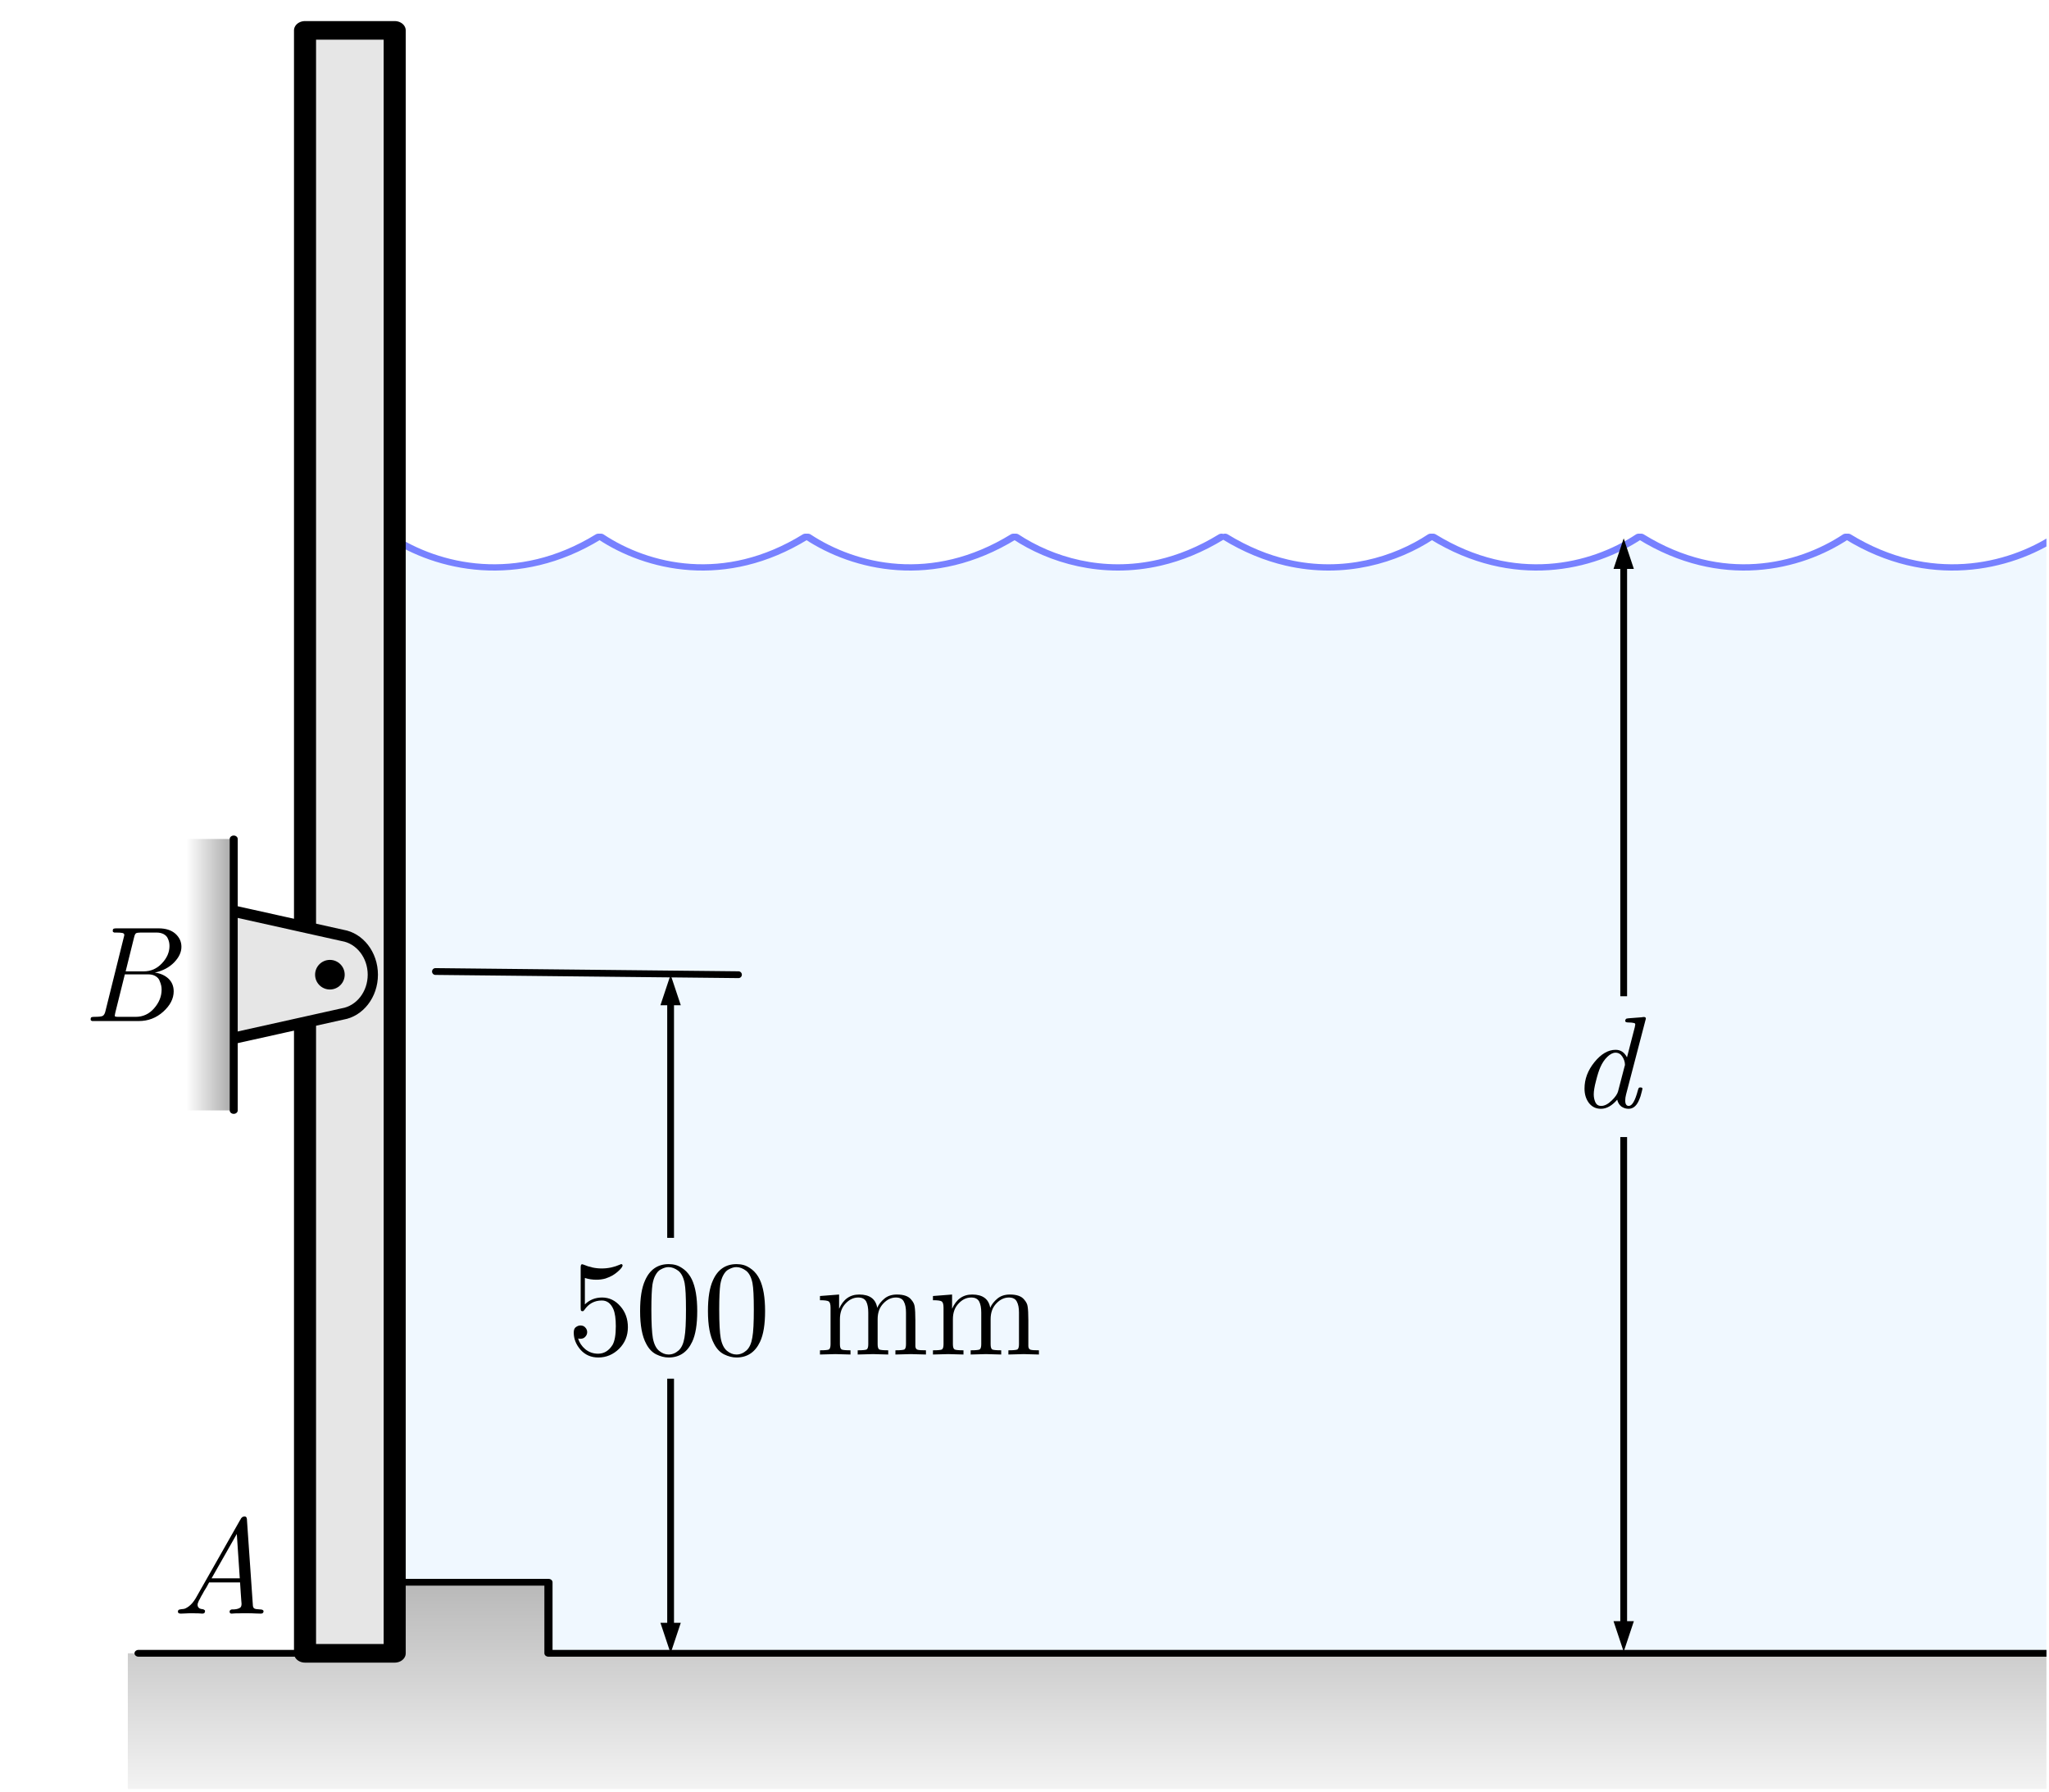
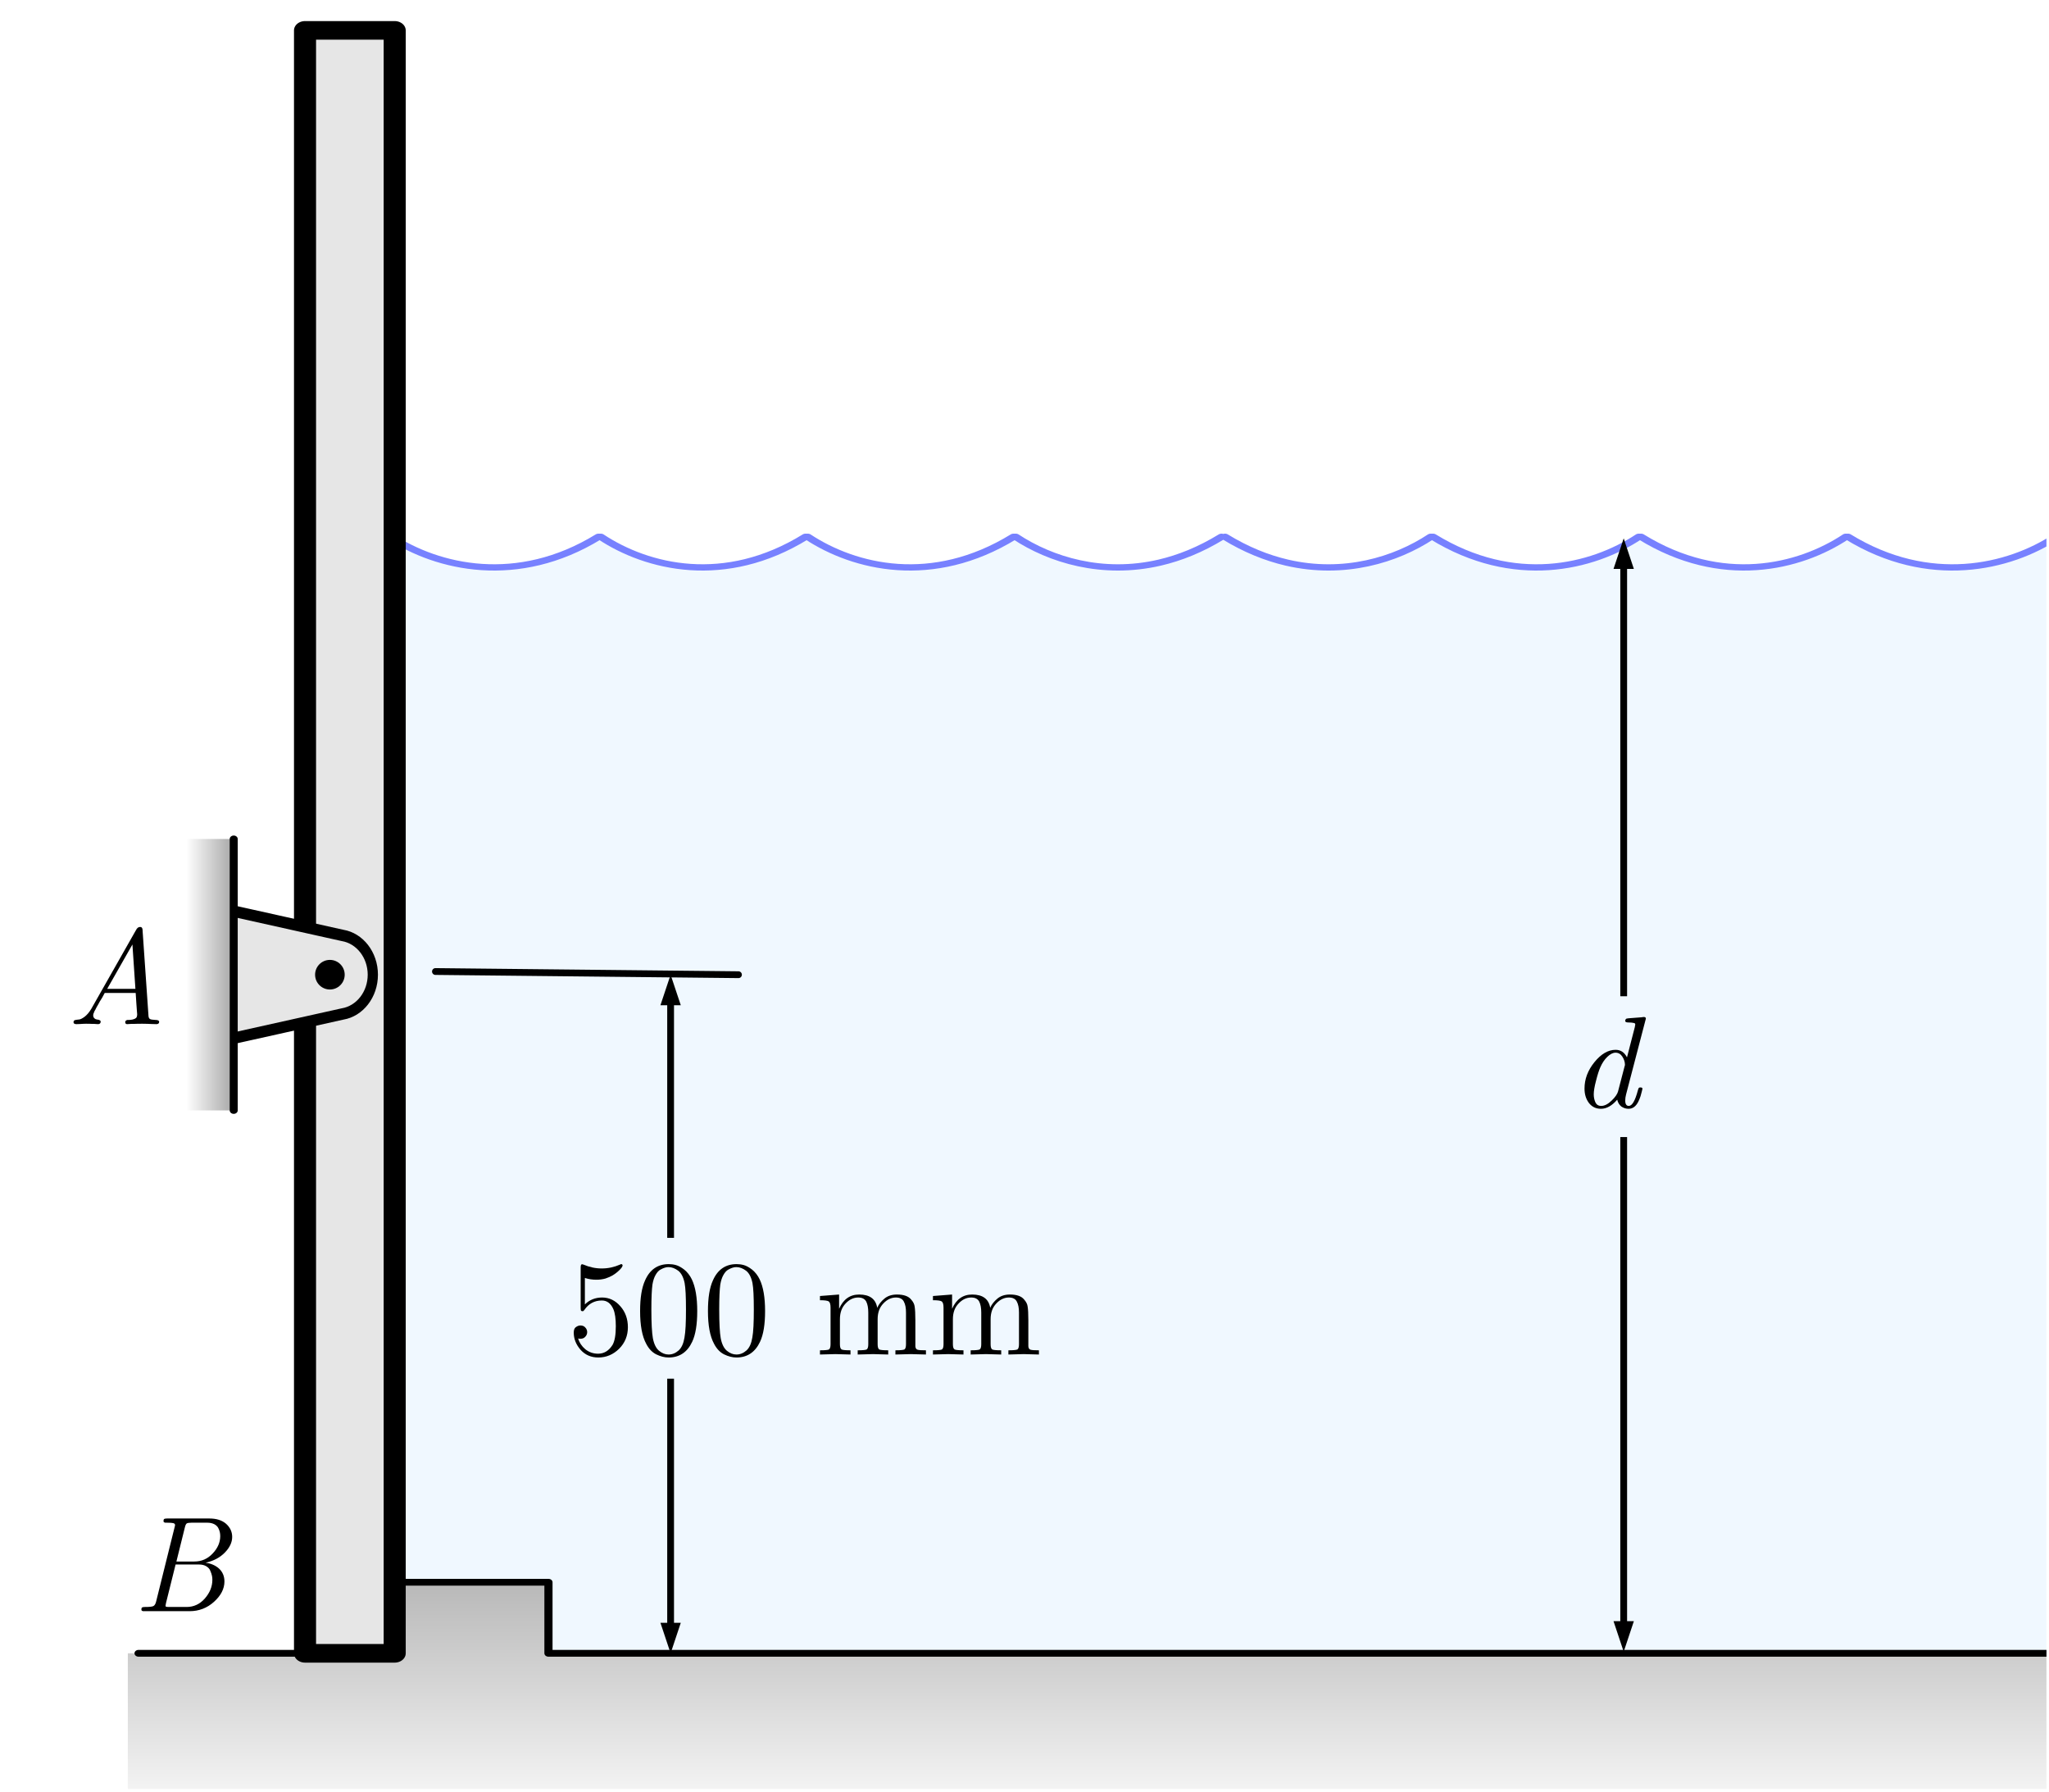
<svg xmlns="http://www.w3.org/2000/svg" width="100%" height="100%" viewBox="0 0 151 132" version="1.1" xml:space="preserve" style="fill-rule:evenodd;clip-rule:evenodd;stroke-linecap:round;stroke-linejoin:round;stroke-miterlimit:1.5;">
  <g transform="matrix(1,0,0,1,-576,-245)">
-     <g id="sea-gate" transform="matrix(0.9375,0,0,1.32118,801.812,251.078)">
-       <rect x="-240" y="-4.439" width="160" height="99.644" style="fill:none;" />
+     <g transform="matrix(0.9375,0,0,1.32118,801.812,251.078)">
+       <rect id="sea-gate" x="-240" y="-4.439" width="160" height="99.644" style="fill:none;" />
      <clipPath id="_clip1">
-         <rect x="-240" y="-4.439" width="160" height="99.644" />
+         <rect id="sea-gate1" x="-240" y="-4.439" width="160" height="99.644" />
      </clipPath>
      <g clip-path="url(#_clip1)">
        <g id="surface1">
                </g>
        <g transform="matrix(1.63501,0,0,0.85422,-251.685,-271.933)">
          <path d="M65.514,348C66.521,348.839 67.517,349.379 68.48,349.684C71.246,350.559 73.737,349.492 75.404,348L75.514,348C79.412,351.251 83.157,350.011 85.404,348L85.514,348C89.393,351.251 93.12,350.011 95.357,348L95.466,348C99.364,351.251 103.21,350.011 105.457,348L105.532,420.892L25.325,420.892L25.4,348C27.648,350.011 31.493,351.251 35.391,348L35.501,348C37.738,350.011 41.464,351.251 45.344,348L45.453,348C47.701,350.011 51.446,351.251 55.344,348L55.453,348C57.12,349.492 59.612,350.559 62.378,349.684C63.341,349.379 64.337,348.839 65.344,348" style="fill:rgb(240,248,255);stroke:rgb(119,129,255);stroke-width:0.41px;" />
        </g>
        <g transform="matrix(1.06667,0,0,0.756899,-512.772,-256.207)">
          <path d="M287,403.999L309.332,404.234" style="fill:none;stroke:black;stroke-width:0.5px;" />
        </g>
        <g transform="matrix(1.06667,0,0,0.756899,-512.772,-256.207)">
          <g transform="matrix(1,-0,-0,1,254.911,332.419)">
            <path d="M50.17,74.065L49.42,71.815L48.67,74.065L50.17,74.065Z" />
            <path d="M50.17,119.565L49.42,121.815L48.67,119.565L50.17,119.565Z" />
            <path d="M49.42,73.615L49.42,120.015" style="fill:none;stroke:black;stroke-width:0.5px;" />
          </g>
        </g>
        <g transform="matrix(1,0,0,0.984808,9.6,-4.079)">
          <g transform="matrix(1.8414,0,0,0.979343,-446.124,-137.198)">
            <rect x="130.746" y="211.128" width="9.023" height="8.142" style="fill:rgb(240,248,255);" />
          </g>
          <g transform="matrix(1.06667,0,0,0.768575,-554.098,-229.354)">
            <g transform="matrix(10,0,0,10,326.436,397.526)">
              <path d="M0.05,-0.161C0.05,-0.181 0.055,-0.195 0.066,-0.202C0.077,-0.21 0.088,-0.214 0.099,-0.214C0.114,-0.214 0.127,-0.209 0.135,-0.199C0.144,-0.19 0.149,-0.178 0.149,-0.165C0.149,-0.152 0.144,-0.14 0.135,-0.131C0.127,-0.121 0.114,-0.116 0.099,-0.116C0.092,-0.116 0.086,-0.117 0.082,-0.118C0.091,-0.088 0.109,-0.061 0.135,-0.039C0.162,-0.017 0.194,-0.006 0.229,-0.006C0.274,-0.006 0.309,-0.028 0.336,-0.071C0.352,-0.099 0.36,-0.145 0.36,-0.208C0.36,-0.264 0.354,-0.306 0.342,-0.334C0.323,-0.377 0.295,-0.398 0.257,-0.398C0.203,-0.398 0.16,-0.375 0.128,-0.328C0.124,-0.322 0.12,-0.319 0.115,-0.319C0.109,-0.319 0.105,-0.321 0.103,-0.324C0.102,-0.328 0.101,-0.335 0.101,-0.345L0.101,-0.641C0.101,-0.657 0.104,-0.665 0.111,-0.665C0.113,-0.665 0.118,-0.664 0.123,-0.662C0.165,-0.644 0.209,-0.634 0.256,-0.634C0.304,-0.634 0.349,-0.644 0.392,-0.663C0.395,-0.665 0.398,-0.666 0.4,-0.666C0.406,-0.666 0.41,-0.662 0.41,-0.655C0.41,-0.652 0.407,-0.647 0.402,-0.639C0.397,-0.632 0.388,-0.623 0.377,-0.613C0.366,-0.603 0.353,-0.593 0.338,-0.584C0.323,-0.575 0.305,-0.567 0.284,-0.56C0.263,-0.554 0.24,-0.551 0.217,-0.551C0.189,-0.551 0.16,-0.555 0.132,-0.564L0.132,-0.369C0.166,-0.403 0.209,-0.42 0.259,-0.42C0.312,-0.42 0.357,-0.398 0.394,-0.355C0.431,-0.313 0.449,-0.261 0.449,-0.201C0.449,-0.138 0.427,-0.085 0.384,-0.042C0.341,0 0.29,0.022 0.231,0.022C0.178,0.022 0.134,0.003 0.1,-0.035C0.067,-0.073 0.05,-0.115 0.05,-0.161Z" style="fill-rule:nonzero;" />
            </g>
            <g transform="matrix(10,0,0,10,331.436,397.526)">
              <path d="M0.039,-0.32C0.039,-0.418 0.051,-0.493 0.076,-0.547C0.111,-0.626 0.169,-0.666 0.25,-0.666C0.267,-0.666 0.285,-0.664 0.303,-0.659C0.321,-0.654 0.342,-0.643 0.365,-0.625C0.387,-0.607 0.406,-0.583 0.42,-0.554C0.447,-0.498 0.46,-0.419 0.46,-0.32C0.46,-0.222 0.448,-0.147 0.423,-0.094C0.387,-0.017 0.329,0.022 0.249,0.022C0.219,0.022 0.189,0.014 0.158,-0.001C0.128,-0.016 0.103,-0.042 0.084,-0.079C0.054,-0.134 0.039,-0.214 0.039,-0.32ZM0.122,-0.332C0.122,-0.231 0.126,-0.161 0.133,-0.121C0.141,-0.078 0.156,-0.047 0.178,-0.028C0.201,-0.009 0.224,-0 0.249,-0C0.276,-0 0.3,-0.01 0.323,-0.03C0.345,-0.05 0.359,-0.082 0.366,-0.125C0.374,-0.168 0.377,-0.237 0.377,-0.332C0.377,-0.425 0.374,-0.49 0.367,-0.527C0.358,-0.57 0.342,-0.601 0.319,-0.618C0.296,-0.635 0.272,-0.644 0.249,-0.644C0.24,-0.644 0.231,-0.643 0.222,-0.64C0.213,-0.638 0.201,-0.632 0.188,-0.625C0.175,-0.618 0.163,-0.604 0.153,-0.586C0.142,-0.567 0.135,-0.544 0.13,-0.516C0.125,-0.48 0.122,-0.419 0.122,-0.332Z" style="fill-rule:nonzero;" />
            </g>
            <g transform="matrix(10,0,0,10,336.436,397.526)">
              <path d="M0.039,-0.32C0.039,-0.418 0.051,-0.493 0.076,-0.547C0.111,-0.626 0.169,-0.666 0.25,-0.666C0.267,-0.666 0.285,-0.664 0.303,-0.659C0.321,-0.654 0.342,-0.643 0.365,-0.625C0.387,-0.607 0.406,-0.583 0.42,-0.554C0.447,-0.498 0.46,-0.419 0.46,-0.32C0.46,-0.222 0.448,-0.147 0.423,-0.094C0.387,-0.017 0.329,0.022 0.249,0.022C0.219,0.022 0.189,0.014 0.158,-0.001C0.128,-0.016 0.103,-0.042 0.084,-0.079C0.054,-0.134 0.039,-0.214 0.039,-0.32ZM0.122,-0.332C0.122,-0.231 0.126,-0.161 0.133,-0.121C0.141,-0.078 0.156,-0.047 0.178,-0.028C0.201,-0.009 0.224,-0 0.249,-0C0.276,-0 0.3,-0.01 0.323,-0.03C0.345,-0.05 0.359,-0.082 0.366,-0.125C0.374,-0.168 0.377,-0.237 0.377,-0.332C0.377,-0.425 0.374,-0.49 0.367,-0.527C0.358,-0.57 0.342,-0.601 0.319,-0.618C0.296,-0.635 0.272,-0.644 0.249,-0.644C0.24,-0.644 0.231,-0.643 0.222,-0.64C0.213,-0.638 0.201,-0.632 0.188,-0.625C0.175,-0.618 0.163,-0.604 0.153,-0.586C0.142,-0.567 0.135,-0.544 0.13,-0.516C0.125,-0.48 0.122,-0.419 0.122,-0.332Z" style="fill-rule:nonzero;" />
            </g>
            <g transform="matrix(10,0,0,10,344.761,397.526)">
              <path d="M0.032,-0L0.032,-0.031C0.068,-0.031 0.09,-0.033 0.098,-0.037C0.106,-0.042 0.11,-0.055 0.11,-0.076L0.11,-0.344C0.11,-0.369 0.106,-0.384 0.097,-0.391C0.088,-0.397 0.067,-0.4 0.032,-0.4L0.032,-0.431L0.173,-0.442L0.173,-0.337C0.204,-0.407 0.253,-0.442 0.321,-0.442C0.399,-0.442 0.443,-0.409 0.454,-0.344C0.465,-0.37 0.483,-0.392 0.507,-0.412C0.531,-0.432 0.562,-0.442 0.599,-0.442C0.649,-0.442 0.684,-0.43 0.704,-0.405C0.719,-0.388 0.728,-0.371 0.73,-0.352C0.733,-0.333 0.735,-0.3 0.735,-0.252L0.735,-0.061C0.736,-0.047 0.741,-0.038 0.752,-0.035C0.763,-0.032 0.783,-0.031 0.813,-0.031L0.813,-0C0.745,-0.002 0.708,-0.003 0.701,-0.003C0.696,-0.003 0.658,-0.002 0.588,-0L0.588,-0.031C0.623,-0.031 0.645,-0.033 0.654,-0.037C0.662,-0.042 0.666,-0.055 0.666,-0.076L0.666,-0.309C0.666,-0.343 0.661,-0.37 0.65,-0.39C0.64,-0.41 0.62,-0.42 0.592,-0.42C0.557,-0.42 0.526,-0.405 0.499,-0.376C0.471,-0.347 0.457,-0.309 0.457,-0.26L0.457,-0.076C0.457,-0.055 0.461,-0.042 0.469,-0.037C0.478,-0.033 0.5,-0.031 0.535,-0.031L0.535,-0C0.467,-0.002 0.43,-0.003 0.423,-0.003C0.418,-0.003 0.38,-0.002 0.31,-0L0.31,-0.031C0.346,-0.031 0.367,-0.033 0.376,-0.037C0.384,-0.042 0.388,-0.055 0.388,-0.076L0.388,-0.309C0.388,-0.343 0.383,-0.37 0.373,-0.39C0.362,-0.41 0.343,-0.42 0.314,-0.42C0.279,-0.42 0.248,-0.405 0.221,-0.376C0.193,-0.347 0.179,-0.309 0.179,-0.26L0.179,-0.076C0.179,-0.055 0.183,-0.042 0.192,-0.037C0.2,-0.033 0.222,-0.031 0.257,-0.031L0.257,-0C0.189,-0.002 0.152,-0.003 0.145,-0.003C0.14,-0.003 0.102,-0.002 0.032,-0Z" style="fill-rule:nonzero;" />
            </g>
            <g transform="matrix(10,0,0,10,353.087,397.526)">
              <path d="M0.032,-0L0.032,-0.031C0.068,-0.031 0.09,-0.033 0.098,-0.037C0.106,-0.042 0.11,-0.055 0.11,-0.076L0.11,-0.344C0.11,-0.369 0.106,-0.384 0.097,-0.391C0.088,-0.397 0.067,-0.4 0.032,-0.4L0.032,-0.431L0.173,-0.442L0.173,-0.337C0.204,-0.407 0.253,-0.442 0.321,-0.442C0.399,-0.442 0.443,-0.409 0.454,-0.344C0.465,-0.37 0.483,-0.392 0.507,-0.412C0.531,-0.432 0.562,-0.442 0.599,-0.442C0.649,-0.442 0.684,-0.43 0.704,-0.405C0.719,-0.388 0.728,-0.371 0.73,-0.352C0.733,-0.333 0.735,-0.3 0.735,-0.252L0.735,-0.061C0.736,-0.047 0.741,-0.038 0.752,-0.035C0.763,-0.032 0.783,-0.031 0.813,-0.031L0.813,-0C0.745,-0.002 0.708,-0.003 0.701,-0.003C0.696,-0.003 0.658,-0.002 0.588,-0L0.588,-0.031C0.623,-0.031 0.645,-0.033 0.654,-0.037C0.662,-0.042 0.666,-0.055 0.666,-0.076L0.666,-0.309C0.666,-0.343 0.661,-0.37 0.65,-0.39C0.64,-0.41 0.62,-0.42 0.592,-0.42C0.557,-0.42 0.526,-0.405 0.499,-0.376C0.471,-0.347 0.457,-0.309 0.457,-0.26L0.457,-0.076C0.457,-0.055 0.461,-0.042 0.469,-0.037C0.478,-0.033 0.5,-0.031 0.535,-0.031L0.535,-0C0.467,-0.002 0.43,-0.003 0.423,-0.003C0.418,-0.003 0.38,-0.002 0.31,-0L0.31,-0.031C0.346,-0.031 0.367,-0.033 0.376,-0.037C0.384,-0.042 0.388,-0.055 0.388,-0.076L0.388,-0.309C0.388,-0.343 0.383,-0.37 0.373,-0.39C0.362,-0.41 0.343,-0.42 0.314,-0.42C0.279,-0.42 0.248,-0.405 0.221,-0.376C0.193,-0.347 0.179,-0.309 0.179,-0.26L0.179,-0.076C0.179,-0.055 0.183,-0.042 0.192,-0.037C0.2,-0.033 0.222,-0.031 0.257,-0.031L0.257,-0C0.189,-0.002 0.152,-0.003 0.145,-0.003C0.14,-0.003 0.102,-0.002 0.032,-0Z" style="fill-rule:nonzero;" />
            </g>
          </g>
        </g>
        <g transform="matrix(1.8393,0,0,1.2922,103.588,-9.76496)">
          <g transform="matrix(0.579932,0,0,0.542734,-343.84,-167.044)">
            <path d="M434.203,446.615L279.392,446.615L279.392,457.407L434.203,457.407L434.203,446.615ZM310.392,440.965L299.392,441.219L299.392,446.615L310.392,446.615L310.392,440.965Z" style="fill:url(#_Linear2);" />
          </g>
          <g transform="matrix(0.894298,0,0,0.751519,-239.891,-238.786)">
            <path d="M65.457,418L77.913,418L77.913,413.92L85.046,413.92L85.046,418L165.457,418" style="fill:none;stroke:black;stroke-width:0.39px;" />
          </g>
        </g>
        <g transform="matrix(1.53031,0,0,1.23958,171.304,-5.78059)">
          <g transform="matrix(0.894298,0,0,0.751519,-240,-240.112)">
            <g transform="matrix(0.779412,-0,-0,0.8125,-32.8058,320.769)">
              <path d="M118.908,119.448L119.658,121.698L120.408,119.448L118.908,119.448Z" />
              <path d="M118.908,41.919L119.658,39.669L120.408,41.919L118.908,41.919Z" />
              <path d="M119.658,119.898L119.658,41.469" style="fill:none;stroke:black;stroke-width:0.5px;" />
            </g>
          </g>
          <g transform="matrix(0.894298,0,0,0.751519,-253.89,59.5808)">
            <g>
              <g transform="matrix(1,0,0,1.03531,-59.7578,-236.956)">
                <rect x="130.746" y="211.128" width="9.023" height="8.142" style="fill:rgb(240,248,255);" />
              </g>
              <g transform="matrix(1,0,0,1,-33.9413,-71.7216)">
                <g transform="matrix(7.79412,0,0,7.79412,106.838,60)">
                  <path d="M0.108,-0.144C0.108,-0.217 0.132,-0.284 0.181,-0.347C0.23,-0.41 0.282,-0.442 0.337,-0.442C0.374,-0.442 0.402,-0.423 0.421,-0.384L0.479,-0.618L0.48,-0.626C0.481,-0.631 0.482,-0.633 0.482,-0.635C0.482,-0.639 0.481,-0.642 0.48,-0.644C0.479,-0.646 0.474,-0.648 0.467,-0.649C0.459,-0.651 0.447,-0.652 0.432,-0.652C0.416,-0.652 0.408,-0.656 0.408,-0.663C0.408,-0.669 0.409,-0.673 0.412,-0.677C0.414,-0.68 0.416,-0.681 0.419,-0.682C0.422,-0.683 0.426,-0.683 0.431,-0.684L0.53,-0.692C0.534,-0.693 0.539,-0.694 0.546,-0.694C0.555,-0.694 0.56,-0.69 0.56,-0.682C0.56,-0.68 0.559,-0.675 0.557,-0.669L0.414,-0.098C0.41,-0.082 0.408,-0.067 0.408,-0.052C0.408,-0.025 0.417,-0.011 0.434,-0.011L0.434,-0.011C0.459,-0.011 0.481,-0.051 0.501,-0.13C0.504,-0.141 0.506,-0.147 0.508,-0.149C0.51,-0.152 0.514,-0.153 0.52,-0.153C0.53,-0.153 0.535,-0.15 0.535,-0.143C0.535,-0.142 0.534,-0.136 0.531,-0.125C0.529,-0.115 0.525,-0.102 0.521,-0.086C0.516,-0.07 0.51,-0.056 0.505,-0.045C0.487,-0.007 0.463,0.011 0.432,0.011C0.413,0.011 0.396,0.005 0.38,-0.006C0.365,-0.018 0.354,-0.036 0.349,-0.059C0.311,-0.013 0.271,0.011 0.229,0.011C0.192,0.011 0.163,-0.004 0.141,-0.033C0.119,-0.063 0.108,-0.1 0.108,-0.144ZM0.176,-0.1C0.176,-0.078 0.18,-0.058 0.188,-0.039C0.196,-0.021 0.21,-0.011 0.231,-0.011C0.256,-0.011 0.281,-0.025 0.308,-0.052C0.335,-0.079 0.35,-0.103 0.355,-0.122L0.403,-0.314C0.405,-0.32 0.406,-0.324 0.406,-0.327C0.406,-0.349 0.399,-0.37 0.386,-0.391C0.374,-0.41 0.357,-0.42 0.337,-0.42C0.317,-0.42 0.297,-0.409 0.276,-0.388C0.255,-0.367 0.238,-0.34 0.225,-0.309C0.215,-0.286 0.204,-0.251 0.193,-0.205C0.181,-0.158 0.176,-0.124 0.176,-0.1Z" style="fill-rule:nonzero;" />
                </g>
              </g>
            </g>
          </g>
        </g>
-         <g transform="matrix(1.36855,0,0,0.971116,-313.729,-253.427)">
+         <g transform="matrix(1.36855,0,0,0.971116,-321.934,-286.301)">
          <g transform="matrix(7.79412,0,0,7.79412,63,348.893)">
            <path d="M0.059,-0.014C0.059,-0.023 0.063,-0.028 0.07,-0.03C0.077,-0.032 0.087,-0.033 0.097,-0.034C0.108,-0.034 0.122,-0.041 0.14,-0.054C0.157,-0.067 0.174,-0.086 0.19,-0.113L0.517,-0.689C0.518,-0.69 0.519,-0.692 0.521,-0.695C0.522,-0.698 0.524,-0.701 0.525,-0.703C0.527,-0.704 0.529,-0.706 0.531,-0.709C0.534,-0.712 0.537,-0.713 0.54,-0.714C0.542,-0.715 0.546,-0.716 0.549,-0.716C0.551,-0.716 0.554,-0.716 0.556,-0.715C0.558,-0.715 0.56,-0.714 0.561,-0.712C0.562,-0.711 0.563,-0.71 0.564,-0.709C0.565,-0.708 0.565,-0.707 0.566,-0.704C0.567,-0.701 0.567,-0.7 0.567,-0.699C0.567,-0.699 0.567,-0.696 0.568,-0.693L0.568,-0.688L0.611,-0.067C0.611,-0.052 0.615,-0.042 0.622,-0.038C0.628,-0.034 0.642,-0.032 0.663,-0.031C0.681,-0.031 0.69,-0.026 0.69,-0.017C0.69,-0.006 0.683,-0 0.67,-0C0.667,-0 0.655,-0 0.634,-0.001C0.613,-0.002 0.591,-0.003 0.567,-0.003C0.544,-0.003 0.524,-0.003 0.507,-0.002C0.49,-0.002 0.478,-0.002 0.469,-0.001C0.461,-0 0.456,-0 0.455,-0C0.445,-0 0.44,-0.005 0.44,-0.014C0.44,-0.021 0.443,-0.025 0.448,-0.028C0.453,-0.031 0.46,-0.032 0.468,-0.031C0.475,-0.031 0.484,-0.032 0.494,-0.034C0.504,-0.036 0.513,-0.04 0.52,-0.046C0.525,-0.05 0.528,-0.06 0.528,-0.073C0.528,-0.077 0.527,-0.085 0.526,-0.097C0.525,-0.109 0.524,-0.128 0.522,-0.153C0.521,-0.177 0.519,-0.203 0.517,-0.23L0.289,-0.23C0.283,-0.219 0.277,-0.208 0.27,-0.195C0.262,-0.183 0.257,-0.173 0.252,-0.166C0.248,-0.158 0.244,-0.15 0.239,-0.142C0.233,-0.133 0.23,-0.126 0.227,-0.121C0.224,-0.116 0.222,-0.111 0.219,-0.105C0.215,-0.1 0.213,-0.095 0.212,-0.092C0.211,-0.089 0.209,-0.085 0.208,-0.082C0.206,-0.078 0.205,-0.075 0.205,-0.073C0.204,-0.07 0.204,-0.068 0.204,-0.065C0.204,-0.056 0.207,-0.048 0.213,-0.043C0.218,-0.038 0.225,-0.035 0.232,-0.034C0.239,-0.034 0.245,-0.032 0.25,-0.03C0.256,-0.027 0.259,-0.024 0.259,-0.019C0.259,-0.006 0.252,-0 0.239,-0C0.237,-0 0.232,-0 0.224,-0.001C0.217,-0.002 0.206,-0.002 0.193,-0.002C0.18,-0.003 0.165,-0.003 0.15,-0.003C0.137,-0.003 0.123,-0.002 0.107,-0.001C0.092,-0 0.083,-0 0.081,-0C0.066,-0 0.059,-0.005 0.059,-0.014ZM0.307,-0.26L0.515,-0.26L0.493,-0.587L0.307,-0.26Z" style="fill-rule:nonzero;" />
          </g>
        </g>
-         <g transform="matrix(1.36855,0,0,0.971116,-320.653,-286.474)">
+         <g transform="matrix(1.36855,0,0,0.971116,-316.663,-253.563)">
          <g transform="matrix(7.79412,0,0,7.79412,63,348.893)">
            <path d="M0.065,-0.012C0.065,-0.021 0.067,-0.026 0.071,-0.028C0.075,-0.03 0.082,-0.031 0.092,-0.031C0.124,-0.031 0.145,-0.033 0.154,-0.038C0.163,-0.043 0.17,-0.055 0.174,-0.073L0.309,-0.616C0.312,-0.626 0.313,-0.632 0.313,-0.635C0.313,-0.642 0.308,-0.647 0.299,-0.649C0.29,-0.651 0.275,-0.652 0.255,-0.652C0.247,-0.652 0.242,-0.652 0.239,-0.652C0.236,-0.653 0.234,-0.654 0.231,-0.656C0.229,-0.657 0.228,-0.66 0.228,-0.664C0.228,-0.673 0.23,-0.678 0.234,-0.68C0.238,-0.682 0.245,-0.683 0.255,-0.683L0.566,-0.683C0.618,-0.683 0.659,-0.67 0.689,-0.644C0.719,-0.617 0.734,-0.585 0.734,-0.547C0.734,-0.507 0.716,-0.469 0.68,-0.432C0.644,-0.395 0.597,-0.37 0.538,-0.357C0.577,-0.352 0.61,-0.338 0.637,-0.314C0.663,-0.29 0.677,-0.258 0.677,-0.219C0.677,-0.165 0.651,-0.115 0.6,-0.069C0.549,-0.023 0.489,-0 0.42,-0L0.09,-0C0.083,-0 0.079,-0 0.076,-0C0.073,-0.001 0.071,-0.002 0.068,-0.004C0.066,-0.005 0.065,-0.008 0.065,-0.012ZM0.245,-0.053C0.244,-0.048 0.243,-0.044 0.243,-0.041C0.243,-0.038 0.243,-0.036 0.244,-0.035C0.245,-0.034 0.247,-0.033 0.252,-0.032C0.257,-0.031 0.264,-0.031 0.274,-0.031L0.398,-0.031C0.451,-0.031 0.496,-0.052 0.532,-0.093C0.569,-0.135 0.588,-0.181 0.588,-0.232C0.588,-0.242 0.587,-0.252 0.585,-0.261C0.583,-0.271 0.579,-0.283 0.573,-0.297C0.568,-0.311 0.558,-0.322 0.543,-0.331C0.528,-0.34 0.51,-0.344 0.489,-0.344L0.317,-0.344L0.247,-0.063C0.247,-0.062 0.246,-0.059 0.245,-0.053ZM0.323,-0.366L0.455,-0.366C0.509,-0.366 0.554,-0.386 0.591,-0.426C0.628,-0.465 0.646,-0.508 0.646,-0.553C0.646,-0.563 0.645,-0.573 0.643,-0.582C0.641,-0.592 0.637,-0.602 0.631,-0.614C0.625,-0.625 0.615,-0.634 0.602,-0.641C0.588,-0.648 0.571,-0.652 0.552,-0.652L0.434,-0.652C0.417,-0.652 0.405,-0.65 0.4,-0.647C0.394,-0.644 0.389,-0.633 0.385,-0.616L0.323,-0.366Z" style="fill-rule:nonzero;" />
          </g>
        </g>
        <g transform="matrix(1.4098,0,0,0.84446,-638.972,-286.494)">
          <rect x="299.392" y="335.822" width="5" height="107.178" style="fill:rgb(230,230,230);stroke:black;stroke-width:1.23px;" />
        </g>
        <g transform="matrix(1.2,0,0,1.07239,52.2667,-3.51225)">
          <g transform="matrix(0.761905,1.57205e-32,-1.04804e-32,0.67662,-1060.16,39.8487)">
            <g transform="matrix(1,0,0,1,1086.38,3.52)">
              <rect x="2.52" y="1.88" width="1.44" height="18.24" style="fill:rgb(230,230,230);stroke:black;stroke-width:0.88px;" />
            </g>
            <g transform="matrix(1,0,0,1,0.5,-26.68)">
              <path d="M1099.8,38.182C1101.27,38.4 1102.4,39.669 1102.4,41.2C1102.4,42.731 1101.27,44 1099.8,44.218L1089.84,46.2L1089.84,36.2L1099.8,38.182Z" style="fill:rgb(230,230,230);stroke:black;stroke-width:0.88px;" />
            </g>
            <g transform="matrix(1.2108,2.61176e-32,-1.17262e-32,1.0826,-231.884,-30.0832)">
              <circle cx="1099.35" cy="41.2" r="1.051" />
            </g>
          </g>
          <g transform="matrix(1.21724e-17,0.157846,-0.275475,1.33937e-17,-208.576,71.2581)">
            <g transform="matrix(0.894298,0,0,0.751519,-240,-240.112)">
              <rect x="65.457" y="418" width="100" height="15" style="fill:url(#_Linear3);" />
            </g>
            <g transform="matrix(0.894298,0,0,0.751519,-240,-240.112)">
              <path d="M65.457,418L165.457,418" style="fill:none;stroke:black;stroke-width:2.53px;" />
            </g>
          </g>
        </g>
      </g>
    </g>
  </g>
  <defs>
    <linearGradient id="_Linear2" x1="0" y1="0" x2="1" y2="0" gradientUnits="userSpaceOnUse" gradientTransform="matrix(1.53081e-15,-25,4.37416,2.6784e-16,307,460.822)">
      <stop offset="0" style="stop-color:white;stop-opacity:1" />
      <stop offset="1" style="stop-color:rgb(166,166,166);stop-opacity:1" />
    </linearGradient>
    <linearGradient id="_Linear3" x1="0" y1="0" x2="1" y2="0" gradientUnits="userSpaceOnUse" gradientTransform="matrix(9.18485e-16,-15,0.625,3.82702e-17,120.457,433)">
      <stop offset="0" style="stop-color:white;stop-opacity:1" />
      <stop offset="1" style="stop-color:rgb(166,166,166);stop-opacity:1" />
    </linearGradient>
  </defs>
</svg>
